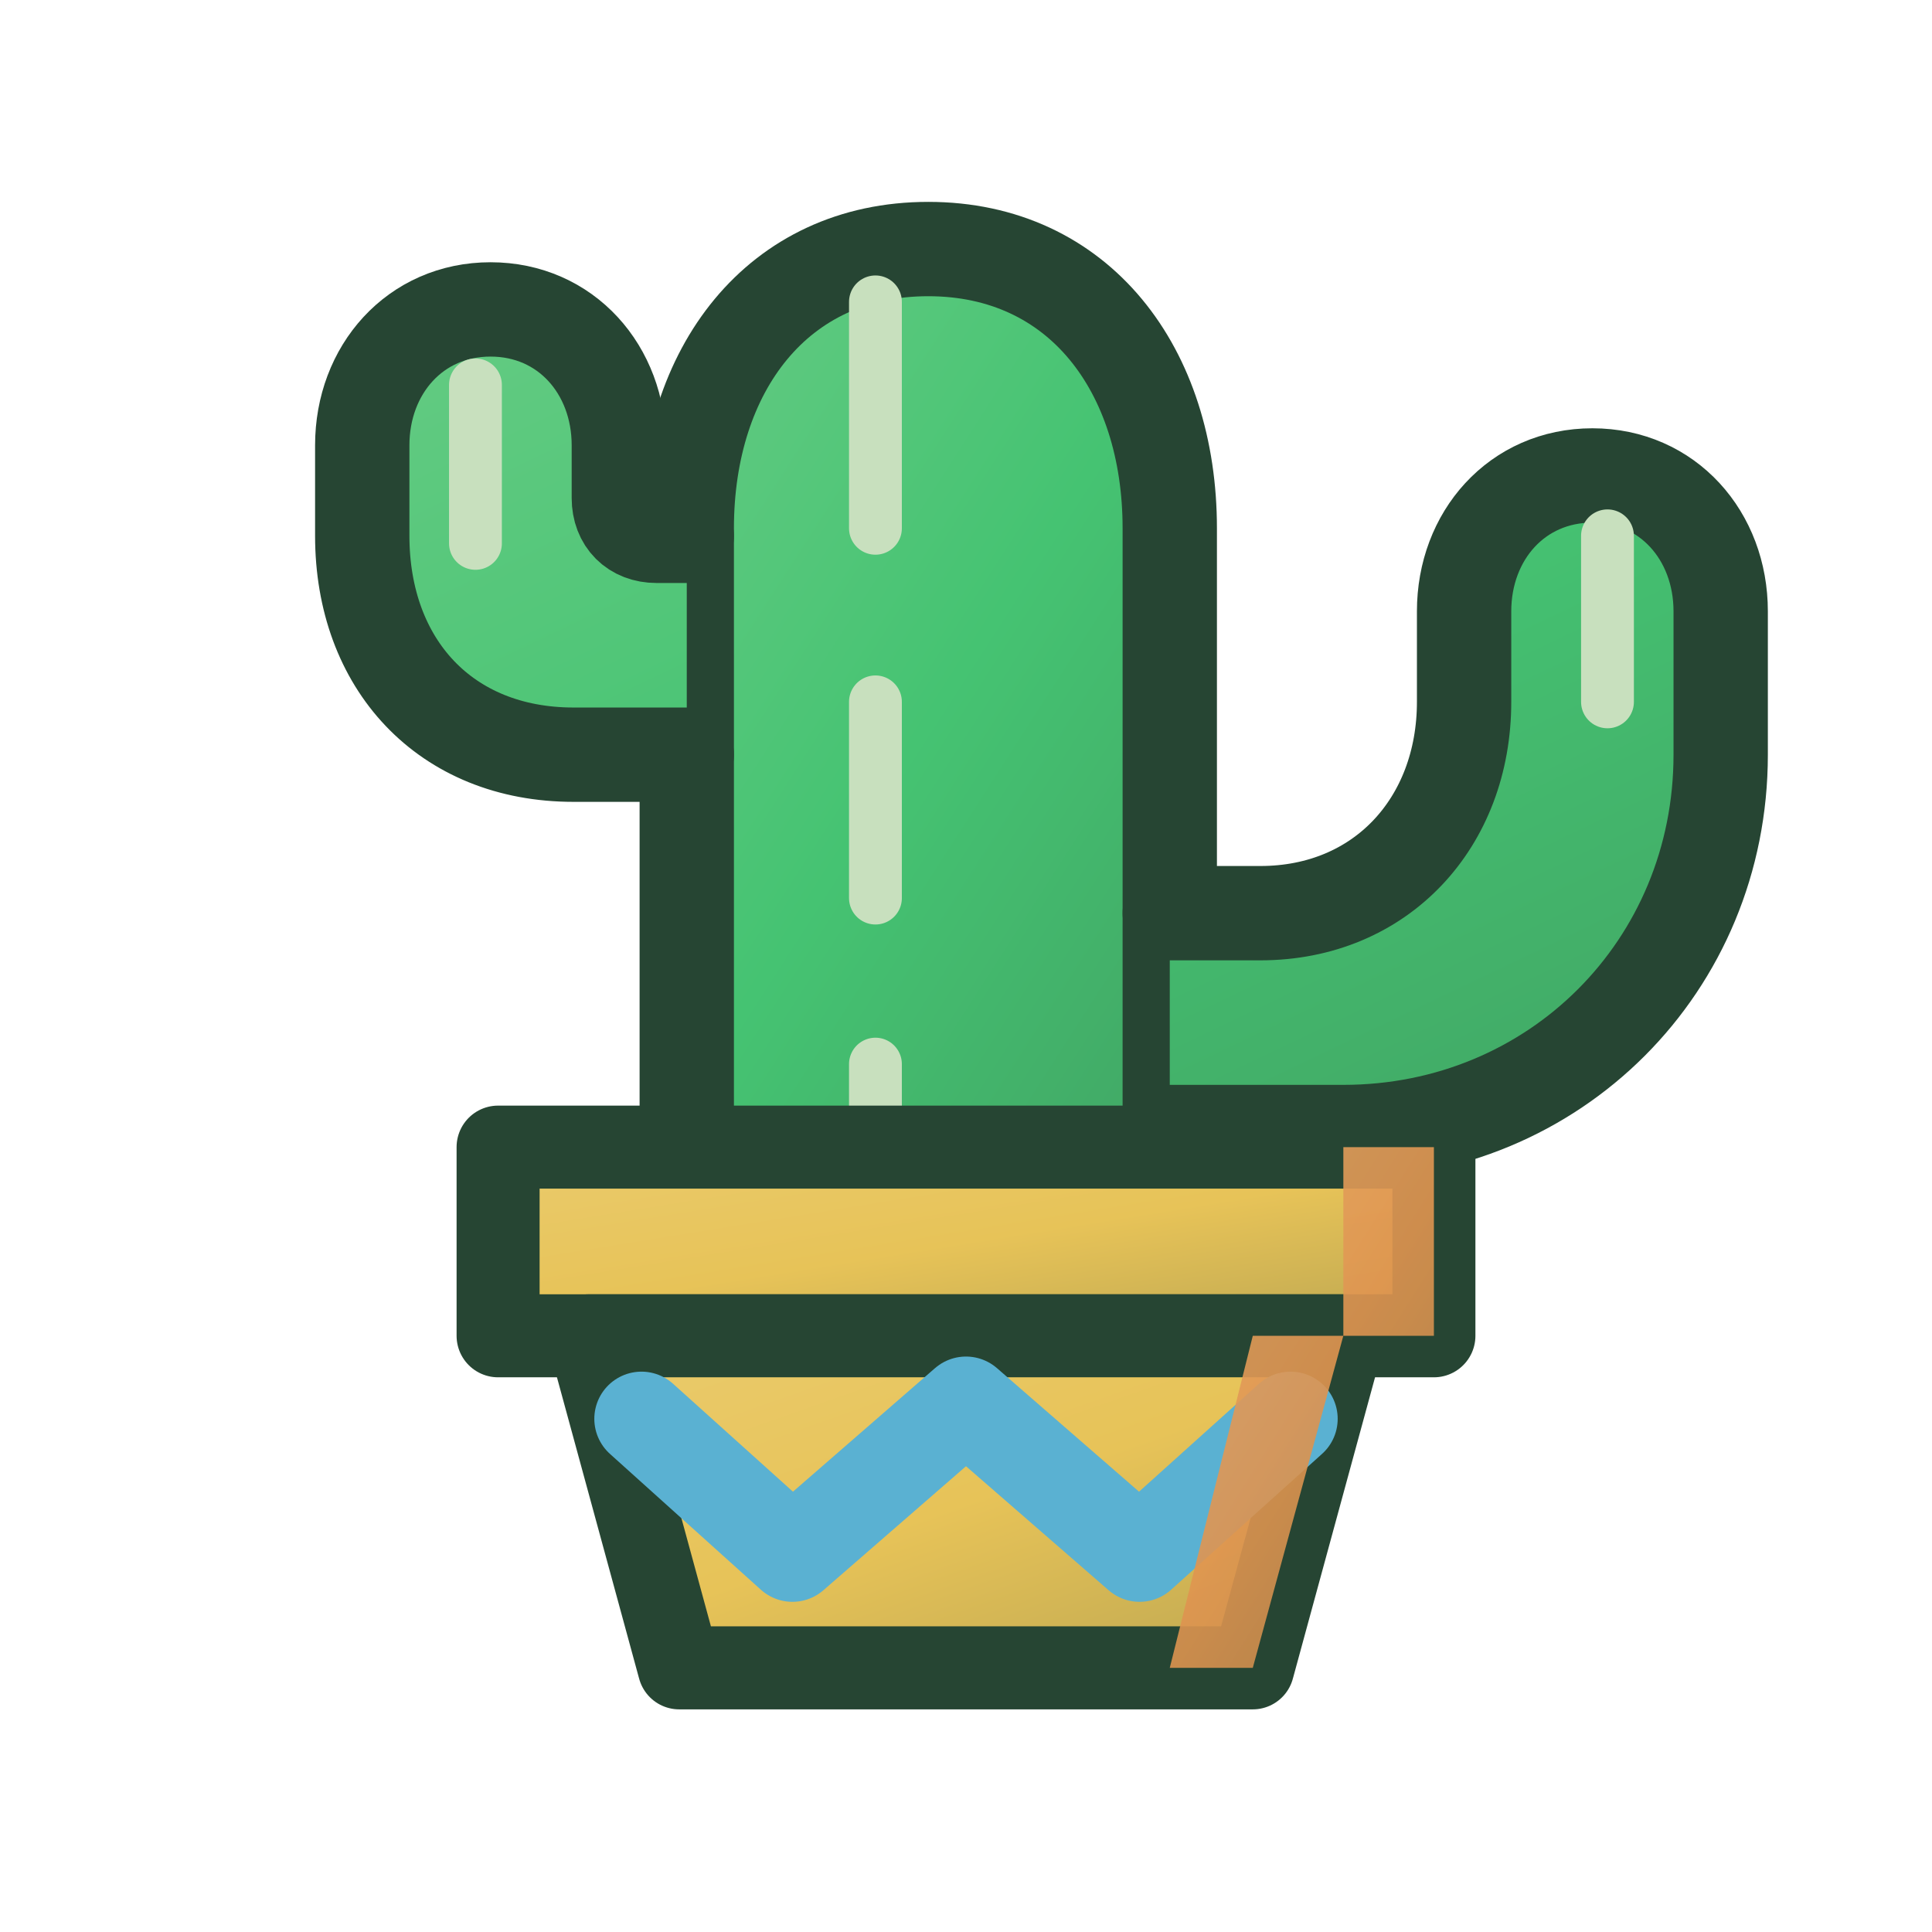
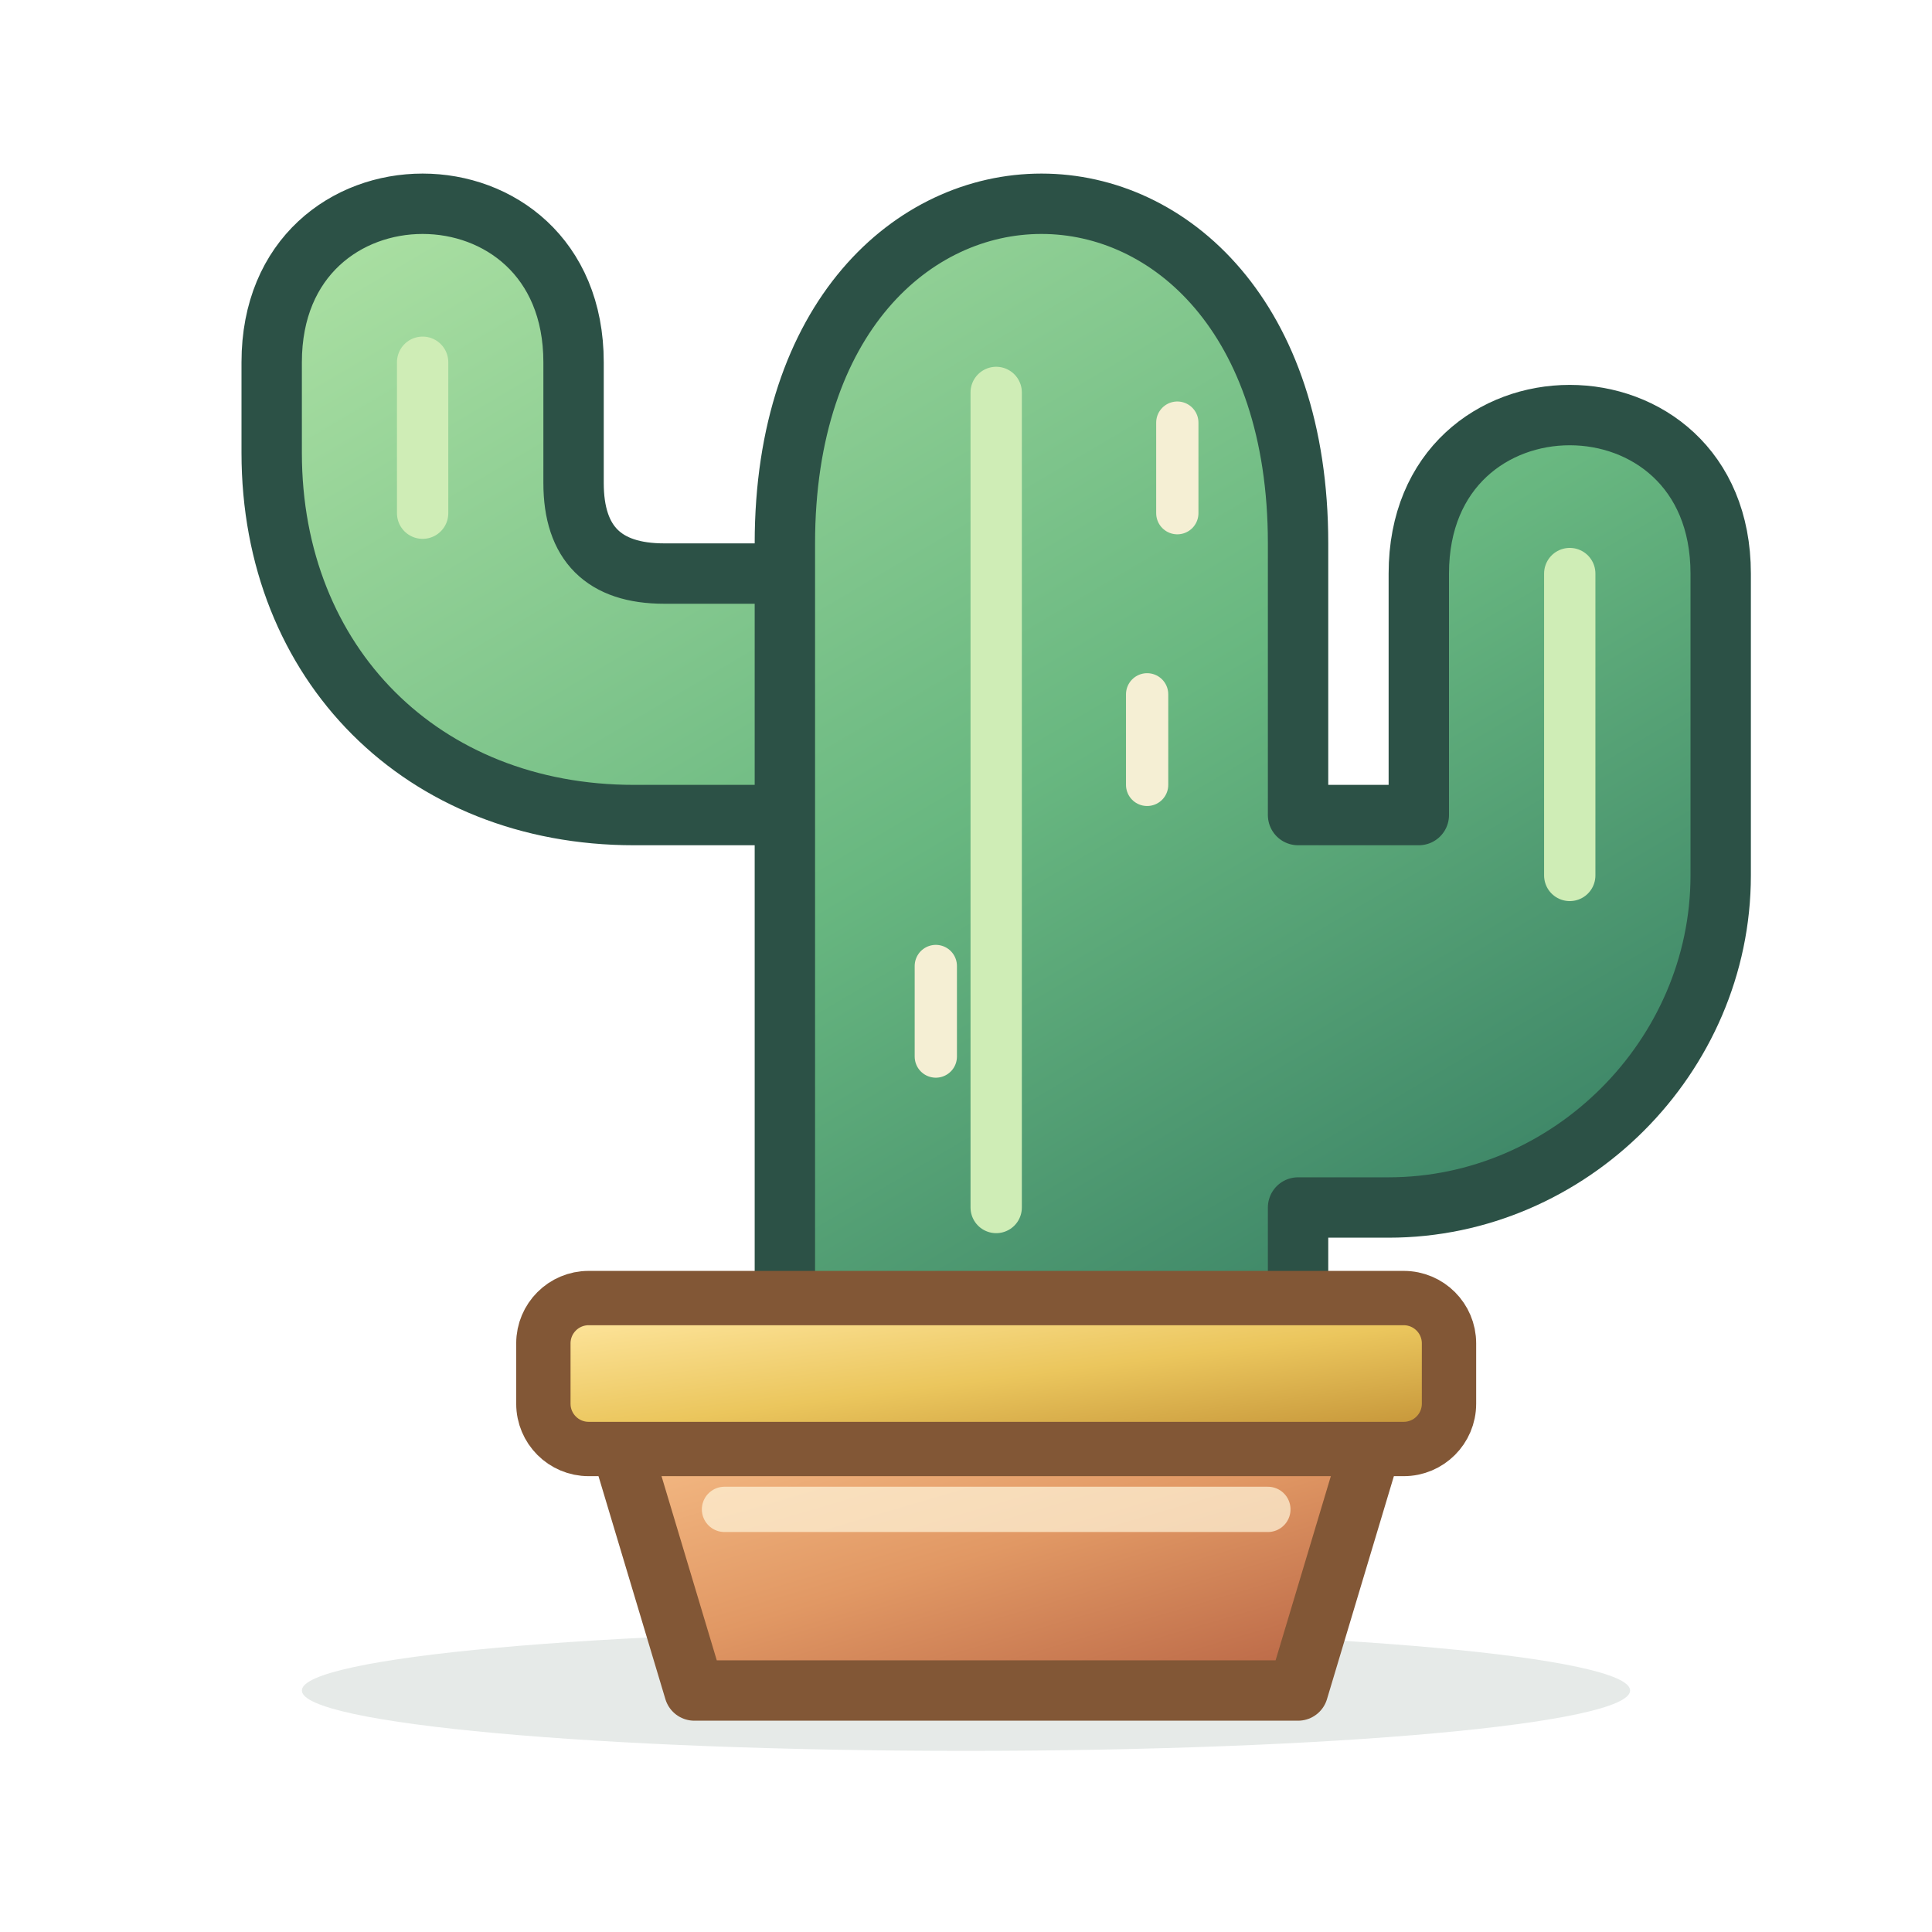
- <svg xmlns="http://www.w3.org/2000/svg" viewBox="0 0 64 64" role="img" aria-labelledby="ui-cactus-title" data-ui-icon="cactus" focusable="false">
+ <svg xmlns="http://www.w3.org/2000/svg" width="64" height="64" viewBox="0 0 64 64" role="img" aria-labelledby="ui-cactus-title" aria-describedby="ui-cactus-description" data-ui-icon="cactus" focusable="false">
  <defs>
-     <linearGradient id="ui-cactus-material-0" x1="0" y1="0" x2="0.8" y2="1">
-       <stop stop-color="#65cb83" />
-       <stop offset="0.55" stop-color="#45c372" />
-       <stop offset="1" stop-color="#42ab67" />
+     <linearGradient id="ui-cactus-leaf" x1="12%" y1="0%" x2="88%" y2="100%">
+       <stop offset="0" stop-color="#a8dea1" />
+       <stop offset="0.52" stop-color="#68b780" />
+       <stop offset="1" stop-color="#347b62" />
    </linearGradient>
-     <linearGradient id="ui-cactus-material-1" x1="0" y1="0" x2="0.8" y2="1">
-       <stop stop-color="#eacb6d" />
-       <stop offset="0.55" stop-color="#e7c358" />
-       <stop offset="1" stop-color="#c3ab52" />
+     <linearGradient id="ui-cactus-clay" x1="12%" y1="0%" x2="88%" y2="100%">
+       <stop offset="0" stop-color="#f8c18b" />
+       <stop offset="0.52" stop-color="#e19864" />
+       <stop offset="1" stop-color="#b86545" />
    </linearGradient>
-     <linearGradient id="ui-cactus-material-2" x1="0" y1="0" x2="0.8" y2="1">
-       <stop stop-color="#e4a567" />
-       <stop offset="0.55" stop-color="#e09550" />
-       <stop offset="1" stop-color="#be864c" />
+     <linearGradient id="ui-cactus-gold" x1="12%" y1="0%" x2="88%" y2="100%">
+       <stop offset="0" stop-color="#ffe7a1" />
+       <stop offset="0.52" stop-color="#ebc65d" />
+       <stop offset="1" stop-color="#c29136" />
    </linearGradient>
  </defs>
-   <g transform="translate(2 2) scale(2.5)">
-     <path d="M8.3 15V6.2c0-2.1 1.2-3.7 3.2-3.7s3.2 1.6 3.2 3.7V15" fill="url(#ui-cactus-material-0)" stroke="#264533" stroke-linejoin="round" stroke-width="1.25" />
-     <path d="M8.3 9.2H6.8c-1.7 0-2.8-1.2-2.8-2.9V5.1c0-1 0.7-1.8 1.7-1.8s1.7 0.8 1.7 1.8v0.7c0 0.3 0.2 0.5 0.5 0.5h0.4m6.4 5h1.2c1.6 0 2.7-1.2 2.7-2.8V7.3c0-1 0.7-1.8 1.7-1.8s1.7 0.8 1.7 1.8v1.9c0 2.8-2.2 5-5 5h-2.3" fill="url(#ui-cactus-material-0)" stroke="#264533" stroke-linecap="round" stroke-linejoin="round" stroke-width="1.25" />
-     <path d="M10.8 3.2v3m0 2.3v2.6m0 2.2V15M5.5 4.3v2.1m15-0.1v2.2" fill="none" stroke="#c8e0be" stroke-linecap="round" stroke-width="0.7" />
-     <path d="M5.8 14.4h12.4v2.5H5.8z" fill="url(#ui-cactus-material-1)" stroke="#264533" stroke-linejoin="round" stroke-width="1.1" />
-     <path d="m7 16.9 1.2 4.4h7.6l1.2-4.4z" fill="url(#ui-cactus-material-1)" stroke="#264533" stroke-linejoin="round" stroke-width="1.1" />
-     <path d="m7.7 18 2 1.8 2.3-2 2.3 2 2-1.8" fill="none" stroke="#5ab1d2" stroke-linecap="round" stroke-linejoin="round" stroke-width="1.25" />
-     <path d="M17 14.4h1.2v2.5H17zm-1.2 2.5H17l-1.2 4.4h-1.1z" fill="url(#ui-cactus-material-2)" opacity="0.9" />
+   <g stroke-linecap="round" stroke-linejoin="round">
+     <ellipse cx="32" cy="56" rx="22" ry="2" fill="#294d3d" stroke="none" stroke-width="0" opacity="0.12" />
+     <path d="M26 42V18c0-15 17-15 17 0v9h4v-8c0-7 10-7 10 0v10c0 6-5 11-11 11h-3v4H26Zm0-15h-5c-7 0-12-5-12-12v-3c0-7 10-7 10 0v4c0 2 1 3 3 3h4" fill="url(#ui-cactus-leaf)" stroke="#2c5146" stroke-width="2" />
+     <path d="M33 13v27M14 12v5m38 2v10" fill="none" stroke="#cfedb6" stroke-width="1.7" />
+     <path d="M38 23v3m-7 6v3m8-21v3" fill="none" stroke="#f5efd4" stroke-width="1.4" />
+     <path d="M20 46H46l-3 10H23Z" fill="url(#ui-cactus-clay)" stroke="#825736" stroke-width="2" />
+     <path d="M24 50h18" fill="none" stroke="#fff4d8" stroke-width="1.5" opacity="0.72" />
+     <rect x="18" y="43" width="30" height="5" rx="1.5" fill="url(#ui-cactus-gold)" stroke="#825736" stroke-width="1.8" />
  </g>
</svg>
